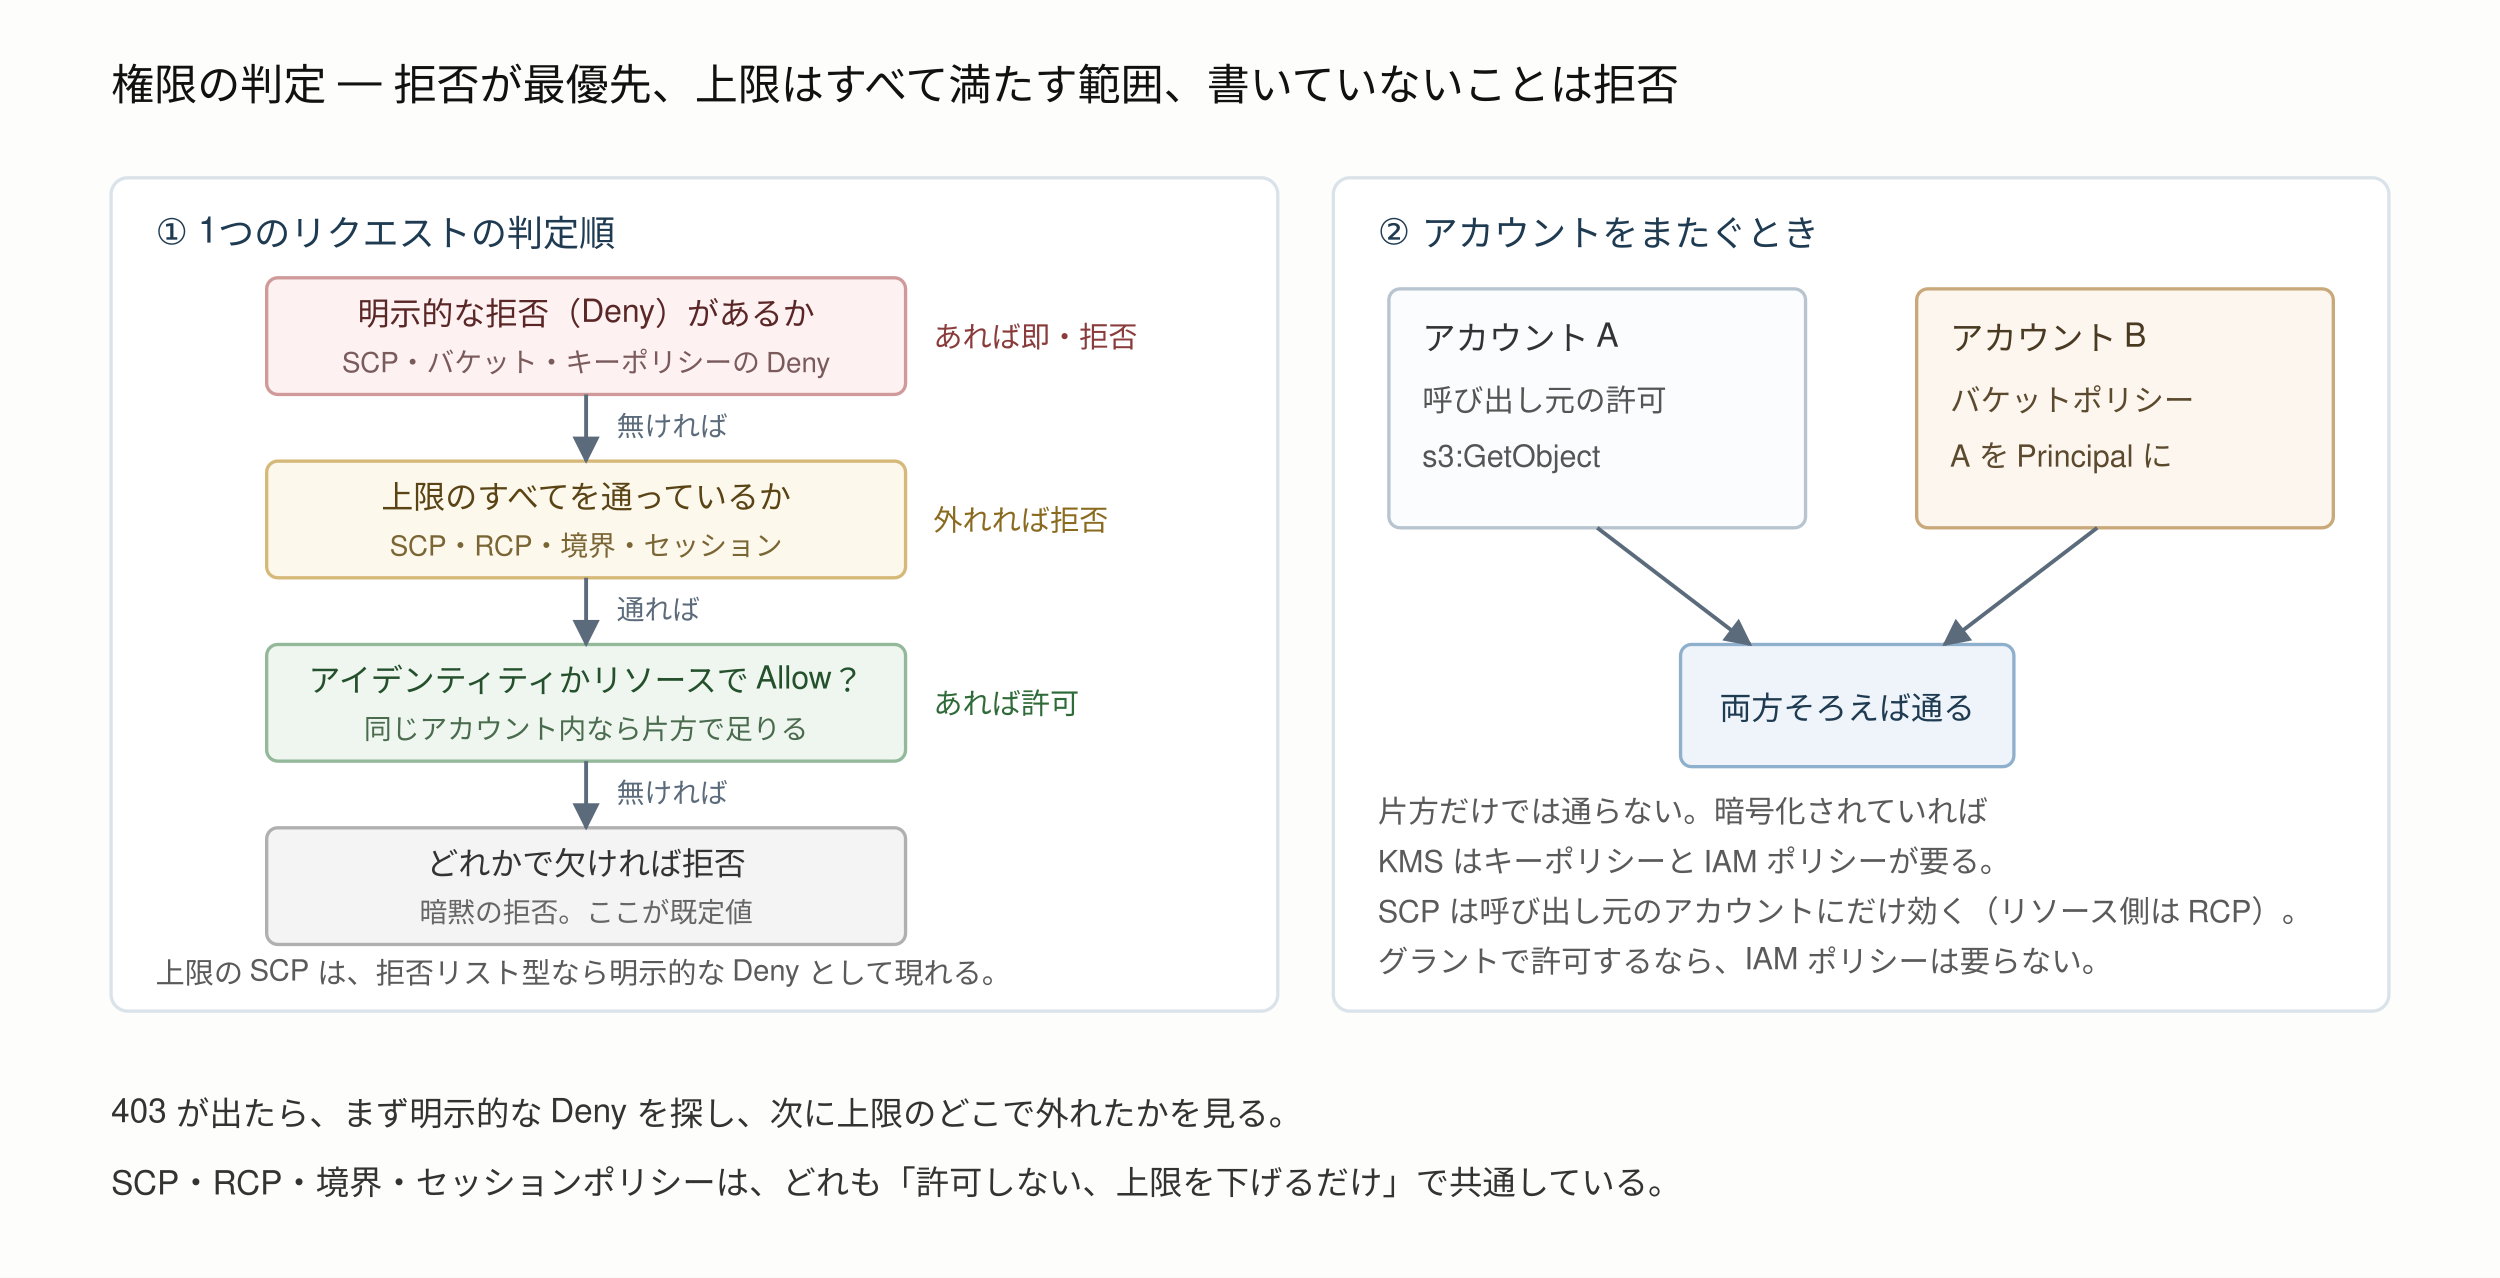
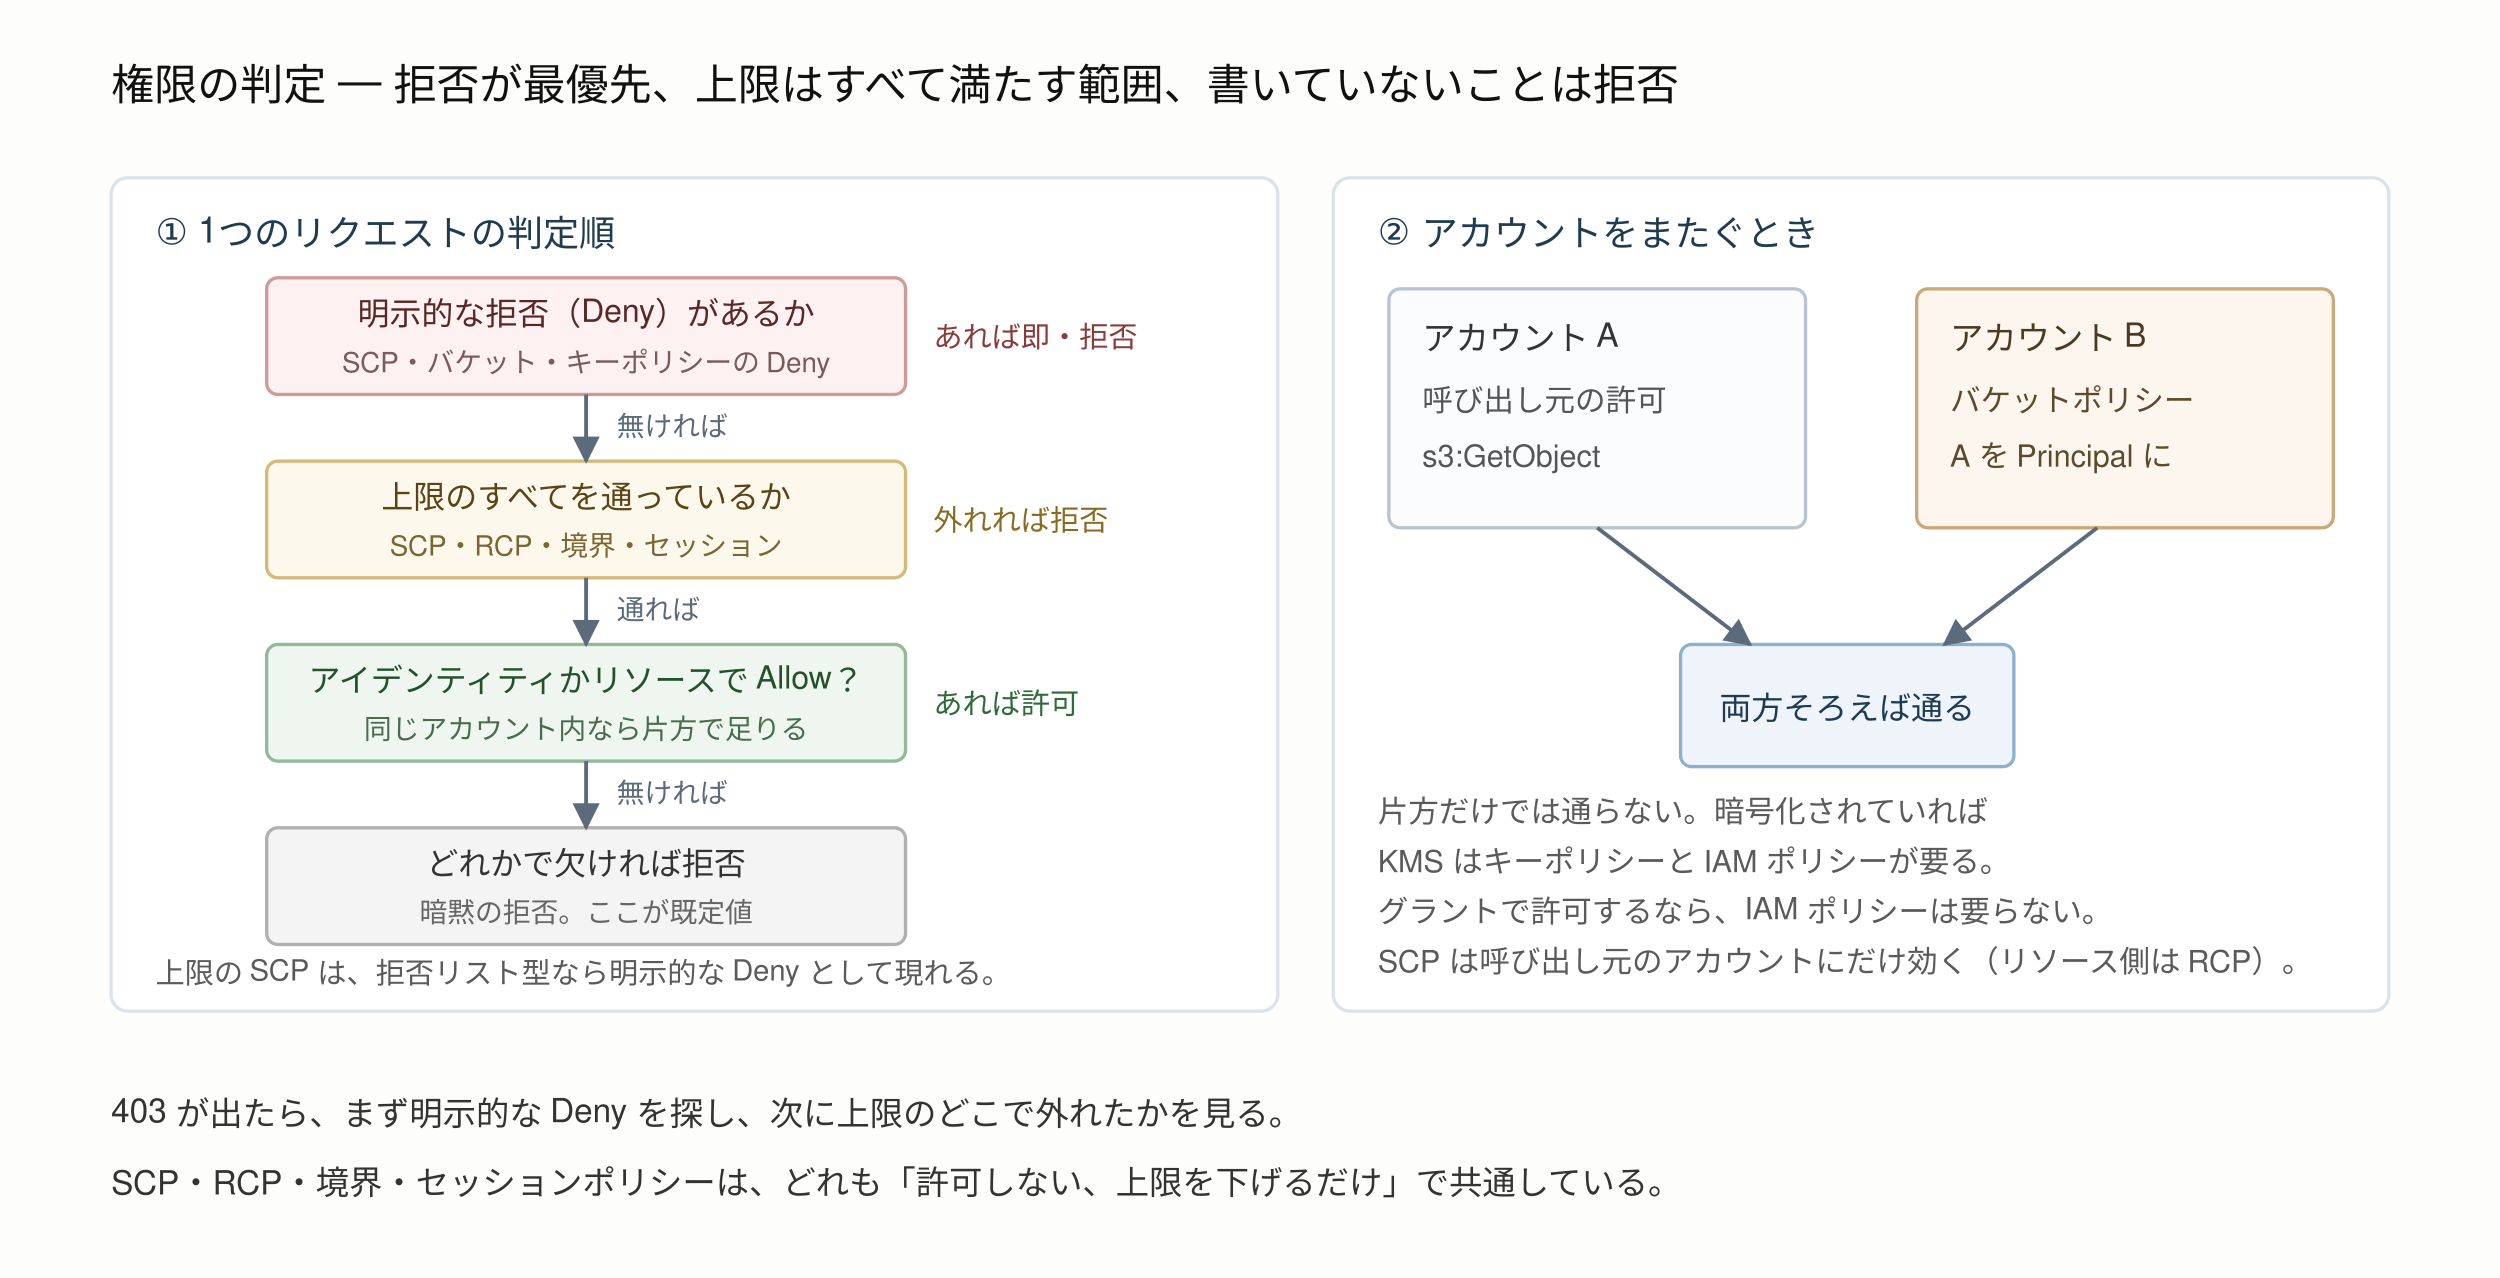
<svg xmlns="http://www.w3.org/2000/svg" width="900" height="460" viewBox="0 0 900 460" font-family="Noto Sans JP,Helvetica,sans-serif">
  <defs>
    <marker id="ah" viewBox="0 0 10 10" refX="9" refY="5" markerWidth="7" markerHeight="7" orient="auto-start-reverse">
      <path d="M 0 0 L 10 5 L 0 10 z" fill="#5b6b7b" />
    </marker>
  </defs>
  <rect width="900" height="460" fill="#fdfdfb" />
  <text x="40" y="36" font-size="15.5" fill="#111" text-anchor="start">権限の判定 — 拒否が最優先、上限はすべて満たす範囲、書いていないことは拒否</text>
  <rect x="40" y="64" width="420" height="300" rx="6" fill="#ffffff" stroke="#dbe3ea" stroke-width="1.2" />
  <text x="56" y="88" font-size="13" fill="#1f3b52" text-anchor="start">① 1つのリクエストの判定順</text>
  <rect x="96" y="100" width="230" height="42" rx="4" fill="#fdf1f1" stroke="#d09a9a" stroke-width="1.2" />
  <text x="211" y="117" font-size="11.5" fill="#5a2626" text-anchor="middle">明示的な拒否（Deny）があるか</text>
  <text x="211" y="134" font-size="10" fill="#7a5a5a" text-anchor="middle">SCP・バケット・キーポリシーの Deny</text>
  <rect x="96" y="166" width="230" height="42" rx="4" fill="#fdf8ec" stroke="#d6b878" stroke-width="1.2" />
  <text x="211" y="183" font-size="11.5" fill="#5a4415" text-anchor="middle">上限のすべてを通っているか</text>
  <text x="211" y="200" font-size="10" fill="#7a6534" text-anchor="middle">SCP・RCP・境界・セッション</text>
  <rect x="96" y="232" width="230" height="42" rx="4" fill="#eef6ef" stroke="#93b89a" stroke-width="1.2" />
  <text x="211" y="249" font-size="11.5" fill="#24502c" text-anchor="middle">アイデンティティかリソースで Allow？</text>
  <text x="211" y="266" font-size="10" fill="#4a6b4e" text-anchor="middle">同じアカウント内なら片方で足りる</text>
  <rect x="96" y="298" width="230" height="42" rx="4" fill="#f4f4f4" stroke="#b0b0b0" stroke-width="1.2" />
  <text x="211" y="315" font-size="11.5" fill="#333" text-anchor="middle">どれかで欠ければ拒否</text>
  <text x="211" y="332" font-size="10" fill="#666" text-anchor="middle">暗黙の拒否。ここが既定値</text>
  <line x1="211" y1="142" x2="211" y2="166" stroke="#5b6b7b" stroke-width="1.4" marker-end="url(#ah)" />
  <line x1="211" y1="208" x2="211" y2="232" stroke="#5b6b7b" stroke-width="1.4" marker-end="url(#ah)" />
  <line x1="211" y1="274" x2="211" y2="298" stroke="#5b6b7b" stroke-width="1.4" marker-end="url(#ah)" />
  <text x="222" y="157" font-size="10" fill="#5b6b7b" text-anchor="start">無ければ</text>
  <text x="222" y="223" font-size="10" fill="#5b6b7b" text-anchor="start">通れば</text>
  <text x="222" y="289" font-size="10" fill="#5b6b7b" text-anchor="start">無ければ</text>
  <text x="336" y="125" font-size="10.5" fill="#8a3b3b" text-anchor="start">あれば即・拒否</text>
  <text x="336" y="191" font-size="10.5" fill="#8a6a1f" text-anchor="start">外れれば拒否</text>
  <text x="336" y="257" font-size="10.5" fill="#2f6b38" text-anchor="start">あれば許可</text>
  <text x="56" y="354" font-size="10.5" fill="#5a5a5a" text-anchor="start">上限の SCP は、拒否リスト型なら明示的な Deny として現れる。</text>
  <rect x="480" y="64" width="380" height="300" rx="6" fill="#ffffff" stroke="#dbe3ea" stroke-width="1.2" />
  <text x="496" y="88" font-size="13" fill="#1f3b52" text-anchor="start">② アカウントをまたぐとき</text>
  <rect x="500" y="104" width="150" height="86" rx="4" fill="#fbfcfd" stroke="#b8c4cf" stroke-width="1.2" />
  <text x="512" y="126" font-size="12" fill="#333" text-anchor="start">アカウント A</text>
  <text x="512" y="148" font-size="11" fill="#555" text-anchor="start">呼び出し元の許可</text>
  <text x="512" y="168" font-size="11" fill="#555" text-anchor="start">s3:GetObject</text>
  <rect x="690" y="104" width="150" height="86" rx="4" fill="#fdf6ee" stroke="#c9a97a" stroke-width="1.2" />
  <text x="702" y="126" font-size="12" fill="#4a3a22" text-anchor="start">アカウント B</text>
  <text x="702" y="148" font-size="11" fill="#5c4a2e" text-anchor="start">バケットポリシー</text>
  <text x="702" y="168" font-size="11" fill="#5c4a2e" text-anchor="start">A を Principal に</text>
  <rect x="605" y="232" width="120" height="44" rx="4" fill="#eef4fa" stroke="#8fb0cc" stroke-width="1.2" />
  <text x="665" y="259" font-size="11.5" fill="#1f3b52" text-anchor="middle">両方そろえば通る</text>
  <line x1="575" y1="190" x2="630" y2="232" stroke="#5b6b7b" stroke-width="1.4" marker-end="url(#ah)" />
  <line x1="755" y1="190" x2="700" y2="232" stroke="#5b6b7b" stroke-width="1.4" marker-end="url(#ah)" />
  <text x="496" y="296" font-size="11" fill="#5a5a5a" text-anchor="start">片方だけでは通らない。暗号化されていれば</text>
  <text x="496" y="314" font-size="11" fill="#5a5a5a" text-anchor="start">KMS はキーポリシーと IAM ポリシーが要る。</text>
-   <text x="496" y="350" font-size="11" fill="#5a5a5a" text-anchor="start">グラントで許可するなら、IAM ポリシーは要らない。</text>
-   <text x="496" y="332" font-size="11" fill="#5a5a5a" text-anchor="start">SCP は呼び出し元のアカウントにだけ効く（リソース側は RCP）。</text>
+   <text x="496" y="332" font-size="11" fill="#5a5a5a" text-anchor="start">グラントで許可するなら、IAM ポリシーは要らない。</text>
+   <text x="496" y="350" font-size="11" fill="#5a5a5a" text-anchor="start">SCP は呼び出し元のアカウントにだけ効く（リソース側は RCP）。</text>
  <text x="40" y="404" font-size="12" fill="#333" text-anchor="start">403 が出たら、まず明示的な Deny を探し、次に上限のどこで外れたかを見る。</text>
  <text x="40" y="430" font-size="12" fill="#333" text-anchor="start">SCP・RCP・境界・セッションポリシーは、どれも「許可しない、上限を下げるだけ」で共通している。</text>
</svg>
